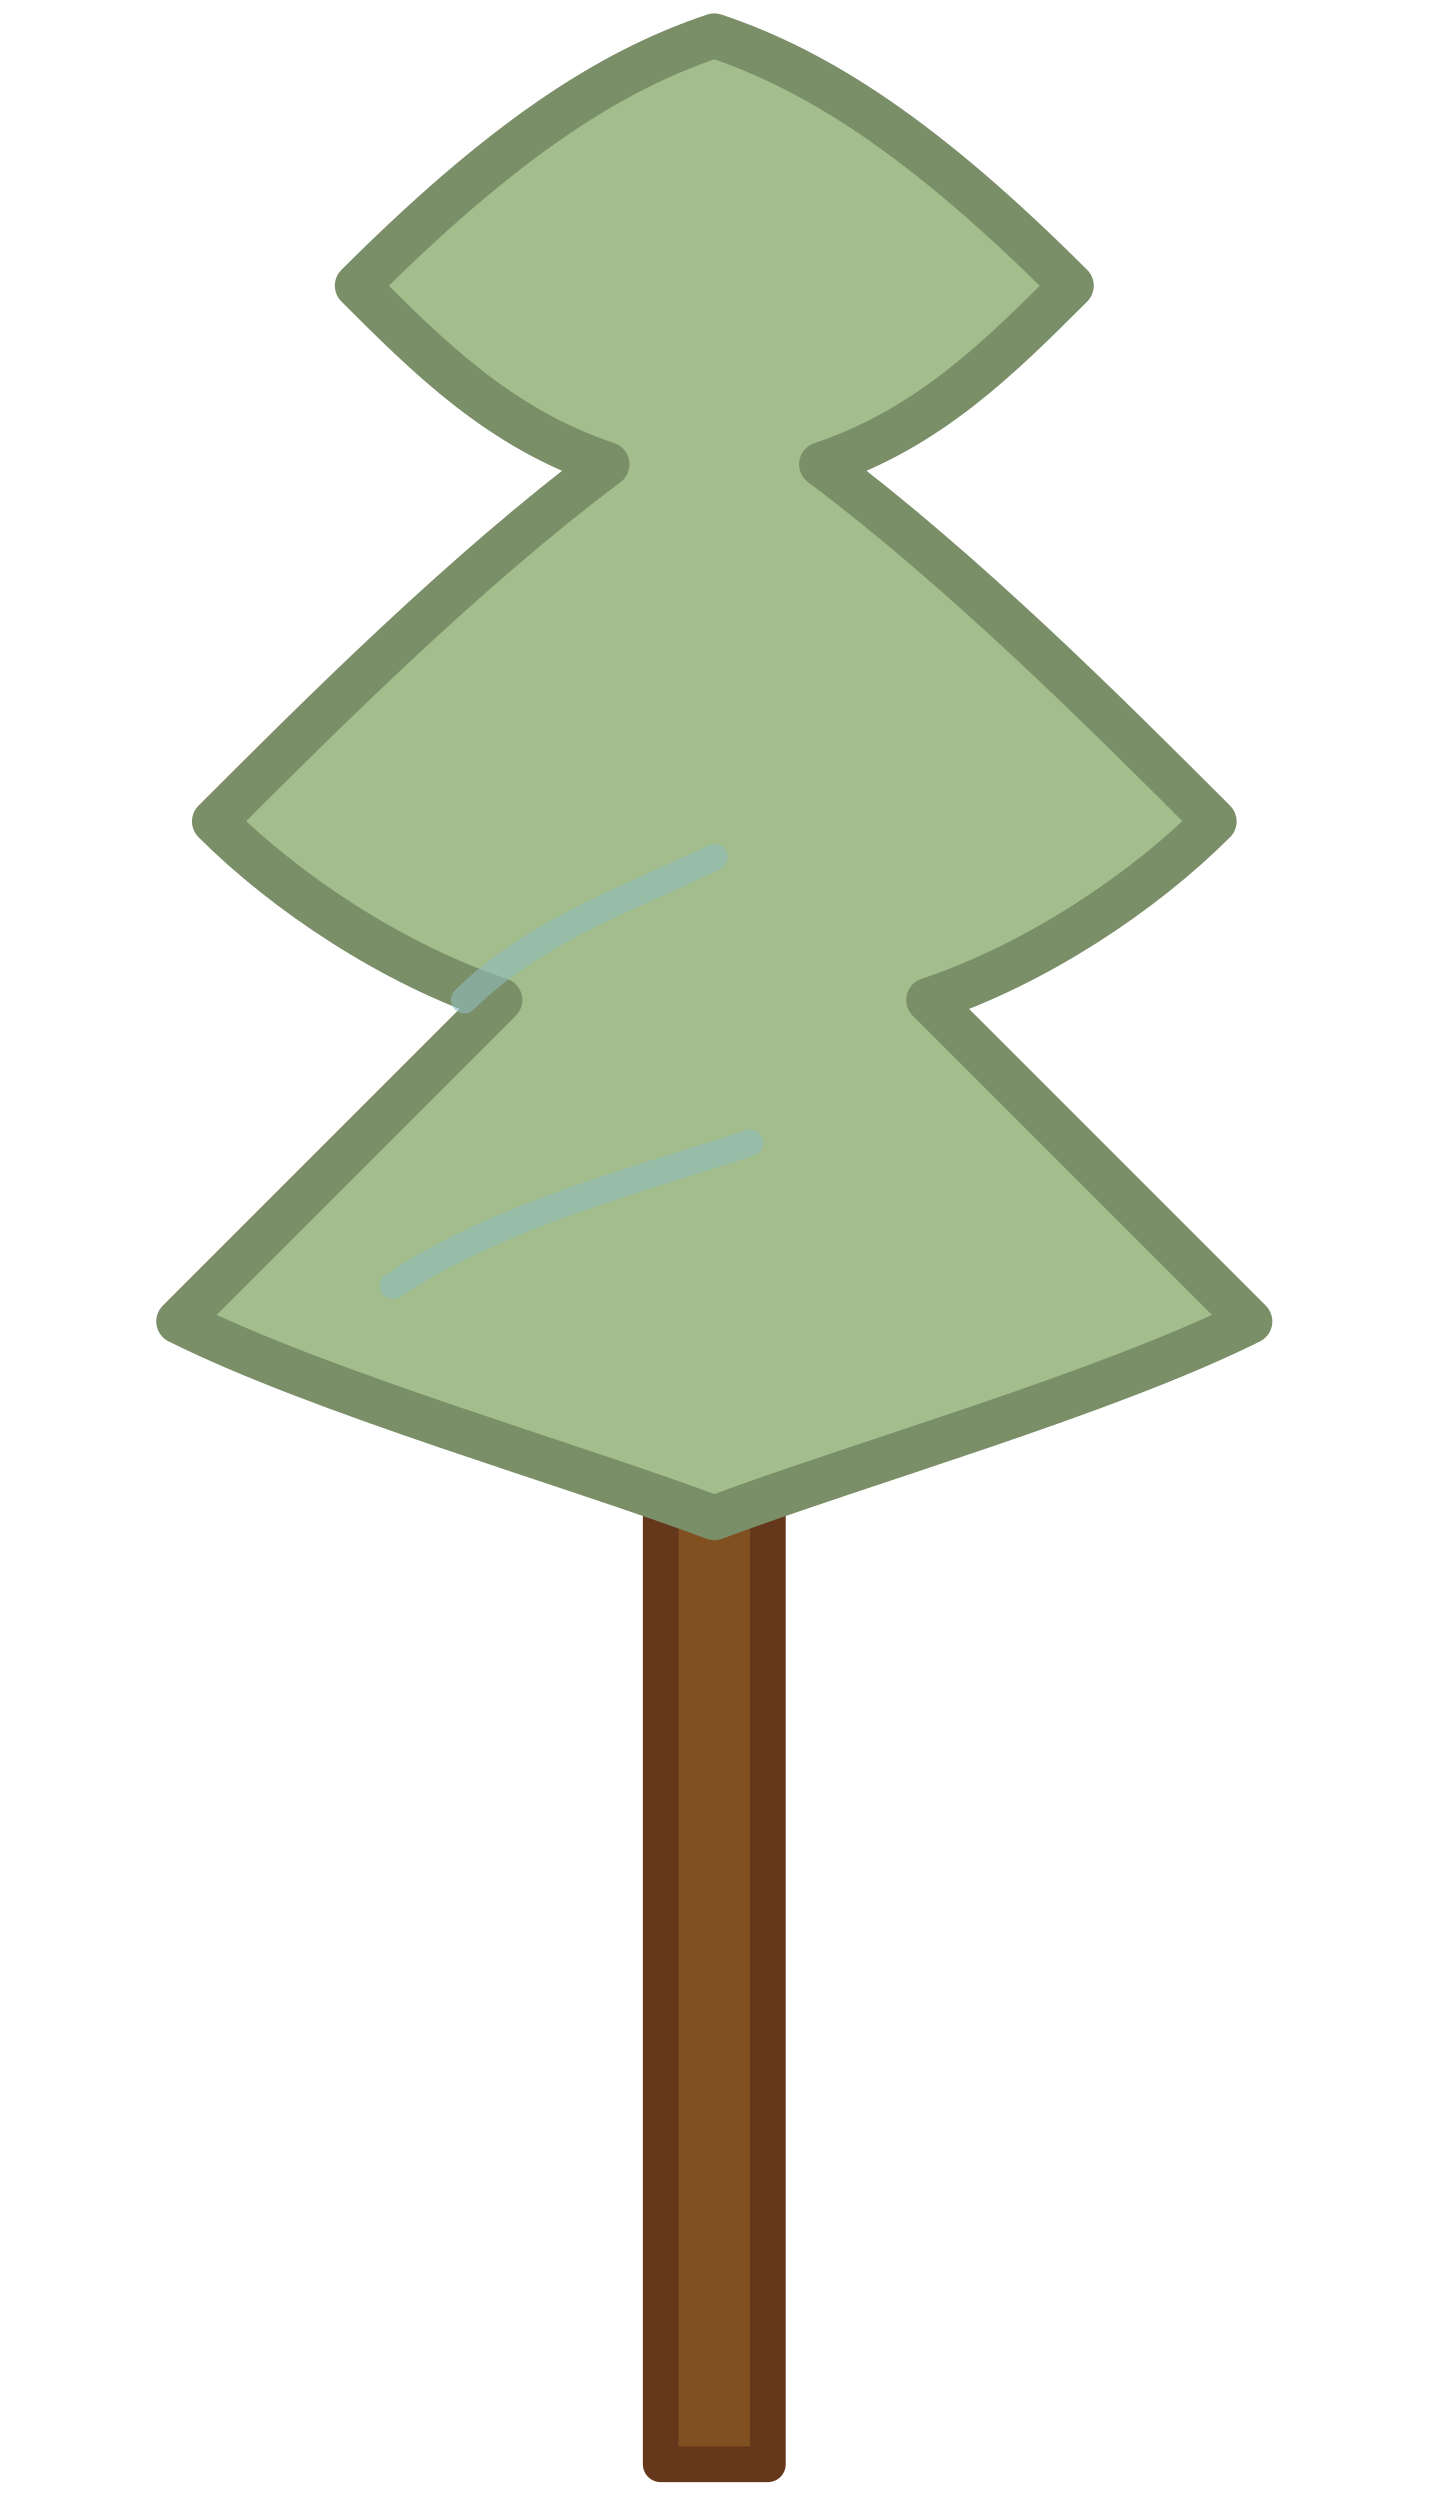
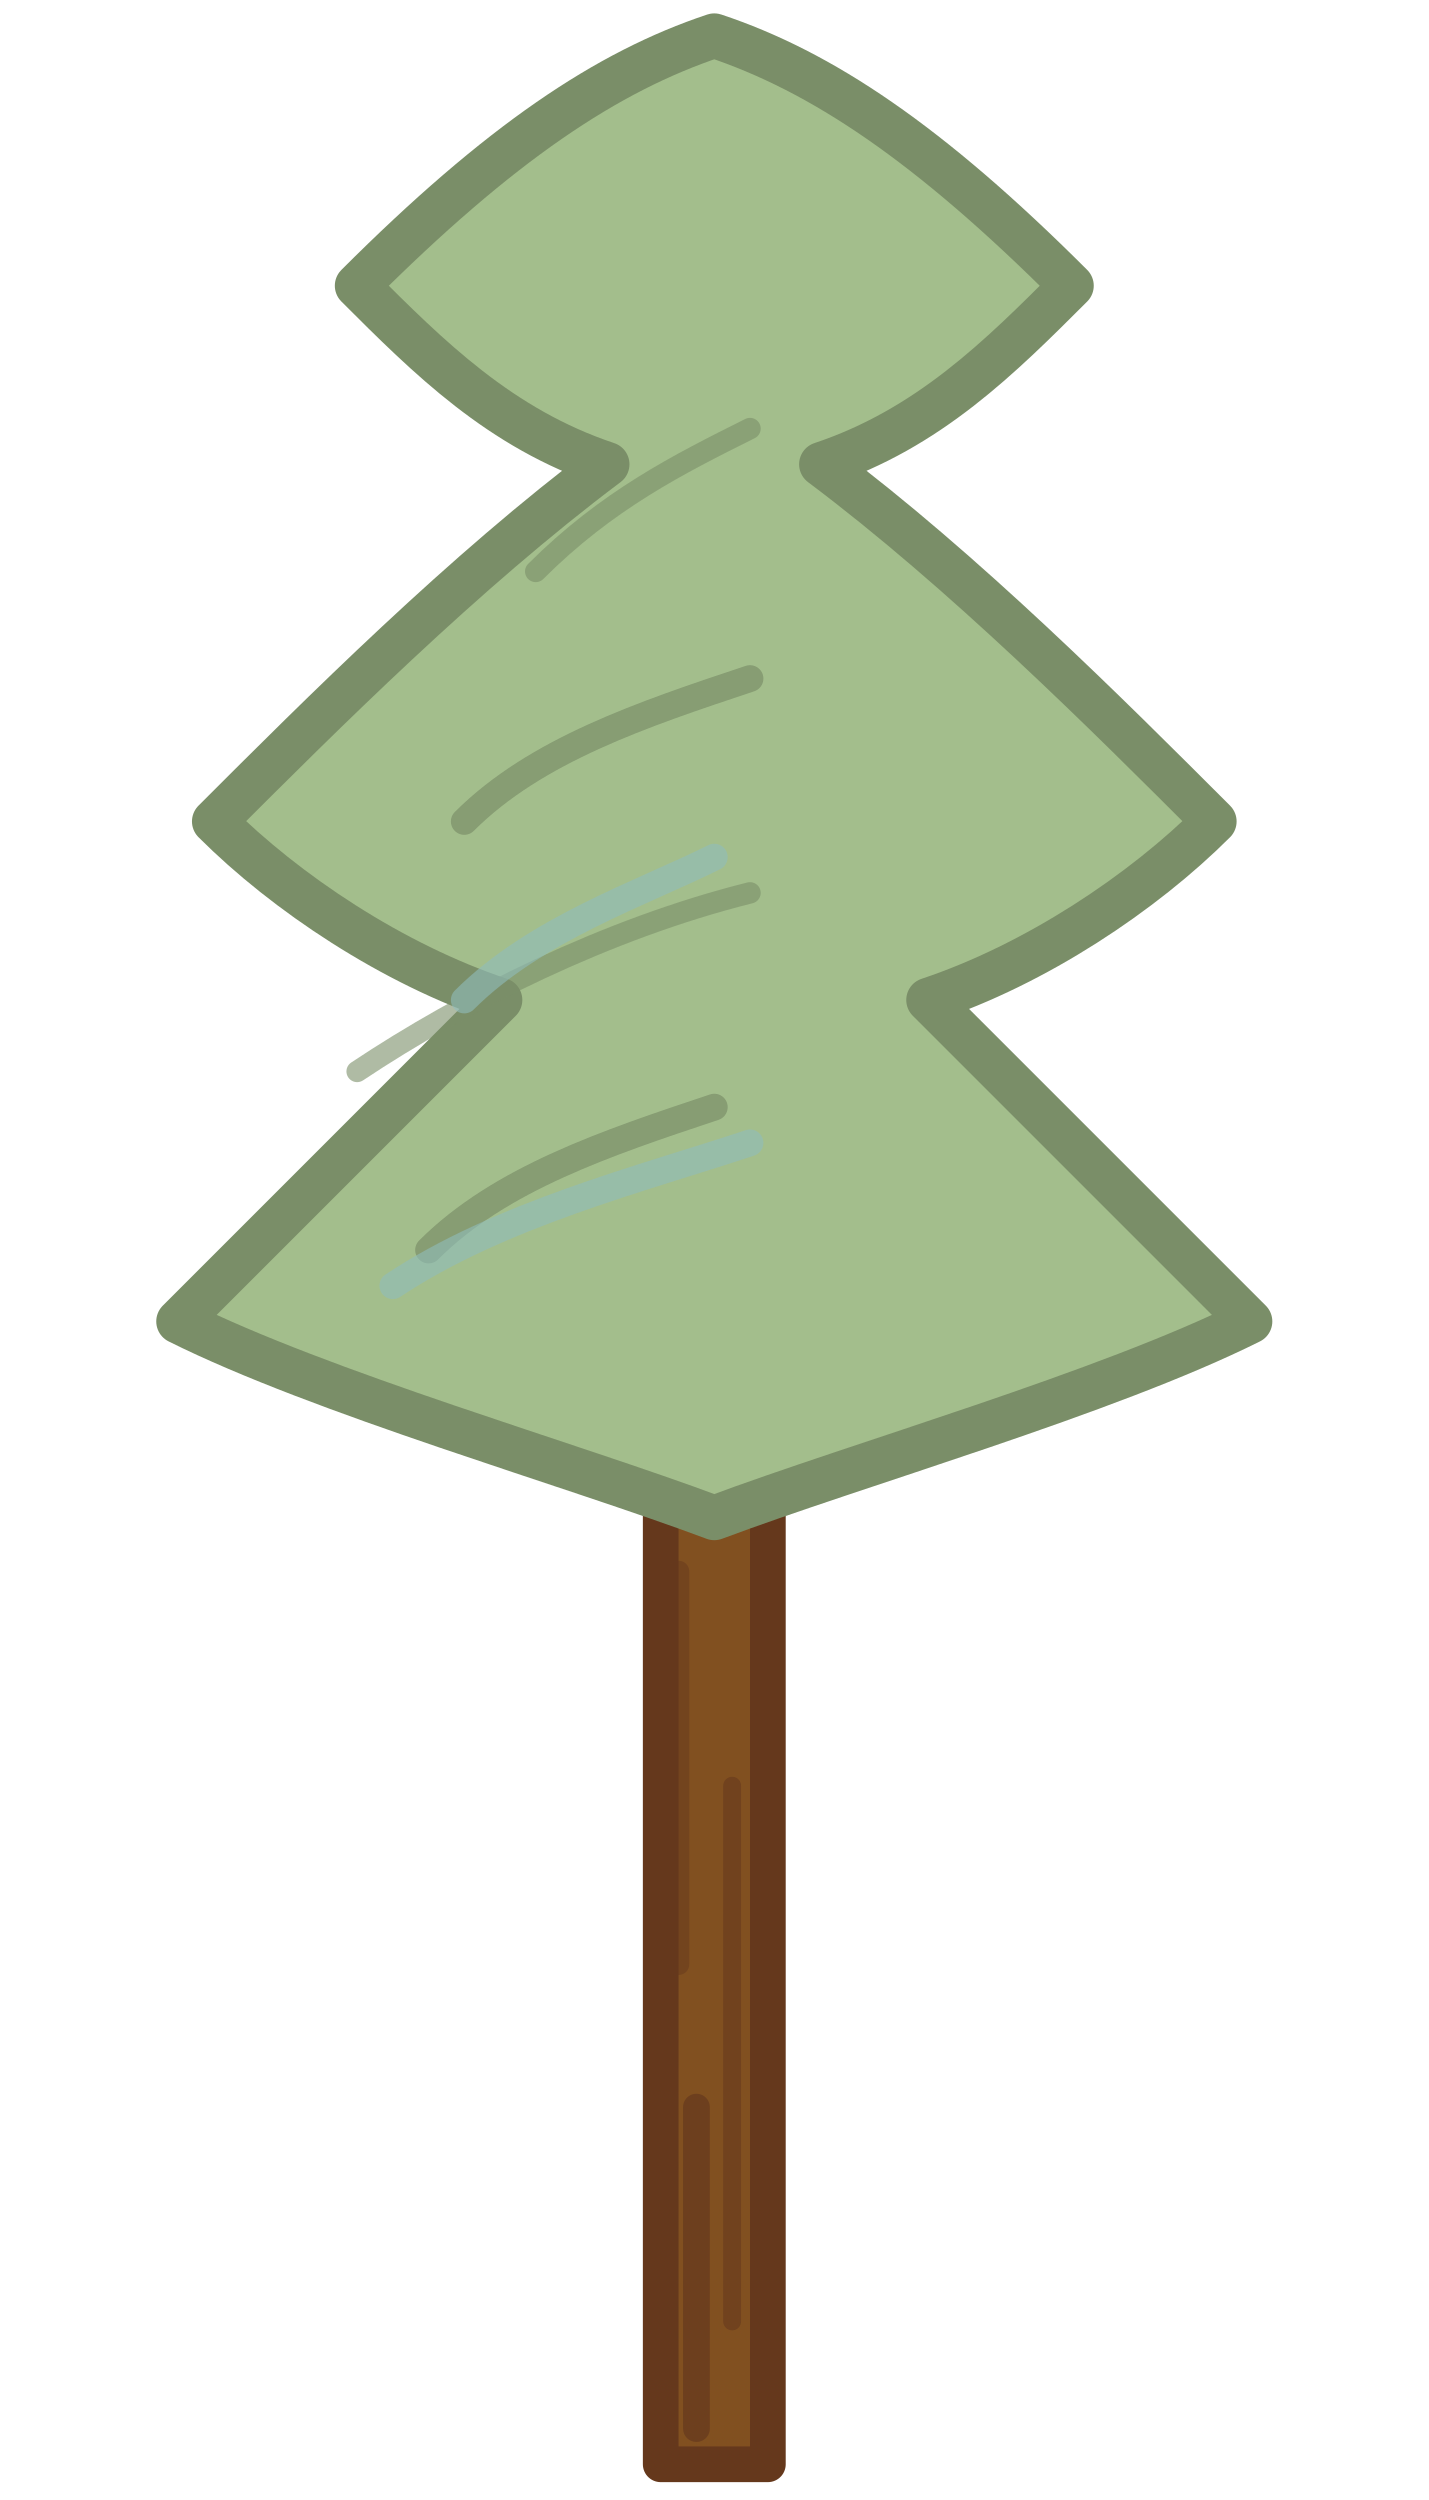
<svg xmlns="http://www.w3.org/2000/svg" viewBox="0 0 80 140" shape-rendering="geometricPrecision">
  <path d="M37,138 L37,80 L43,80 L43,138Z" fill="#815020" stroke="#65381c" stroke-width="2" stroke-linejoin="round" />
+   <line x1="39" y1="136" x2="39" y2="118" stroke="#65381c" stroke-width="1.5" stroke-linecap="round" opacity="0.7" />
+   <line x1="41" y1="130" x2="41" y2="100" stroke="#65381c" stroke-width="1" stroke-linecap="round" opacity="0.6" />
+   <line x1="38" y1="110" x2="38" y2="88" stroke="#65381c" stroke-width="1.2" stroke-linecap="round" opacity="0.5" />
  <path d="M40,85 C32,82 18,78 10,74 C14,70 22,62 28,56 C22,54 16,50 12,46 C18,40 26,32 34,26 C28,24 24,20 20,16 C28,8 34,4 40,2 C46,4 52,8 60,16 C56,20 52,24 46,26 C54,32 62,40 68,46 C64,50 58,54 52,56 C58,62 66,70 70,74 C62,78 48,82 40,85Z" fill="#a3be8c" stroke="#7a8e68" stroke-width="2.5" stroke-linejoin="round" stroke-linecap="round" />
+   <path d="M24,70 C28,66 34,64 40,62" fill="none" stroke="#7a8e68" stroke-width="1.5" stroke-linecap="round" opacity="0.7" />
+   <path d="M20,60 C26,56 34,52 42,50" fill="none" stroke="#7a8e68" stroke-width="1.2" stroke-linecap="round" opacity="0.6" />
+   <path d="M26,46 C30,42 36,40 42,38" fill="none" stroke="#7a8e68" stroke-width="1.5" stroke-linecap="round" opacity="0.7" />
+   <path d="M30,32 C34,28 38,26 42,24" fill="none" stroke="#7a8e68" stroke-width="1.2" stroke-linecap="round" opacity="0.6" />
  <path d="M26,56 C30,52 36,50 40,48" fill="none" stroke="#8fbcbb" stroke-width="1.5" stroke-linecap="round" opacity="0.6" />
  <path d="M22,72 C28,68 36,66 42,64" fill="none" stroke="#8fbcbb" stroke-width="1.5" stroke-linecap="round" opacity="0.6" />
</svg>
